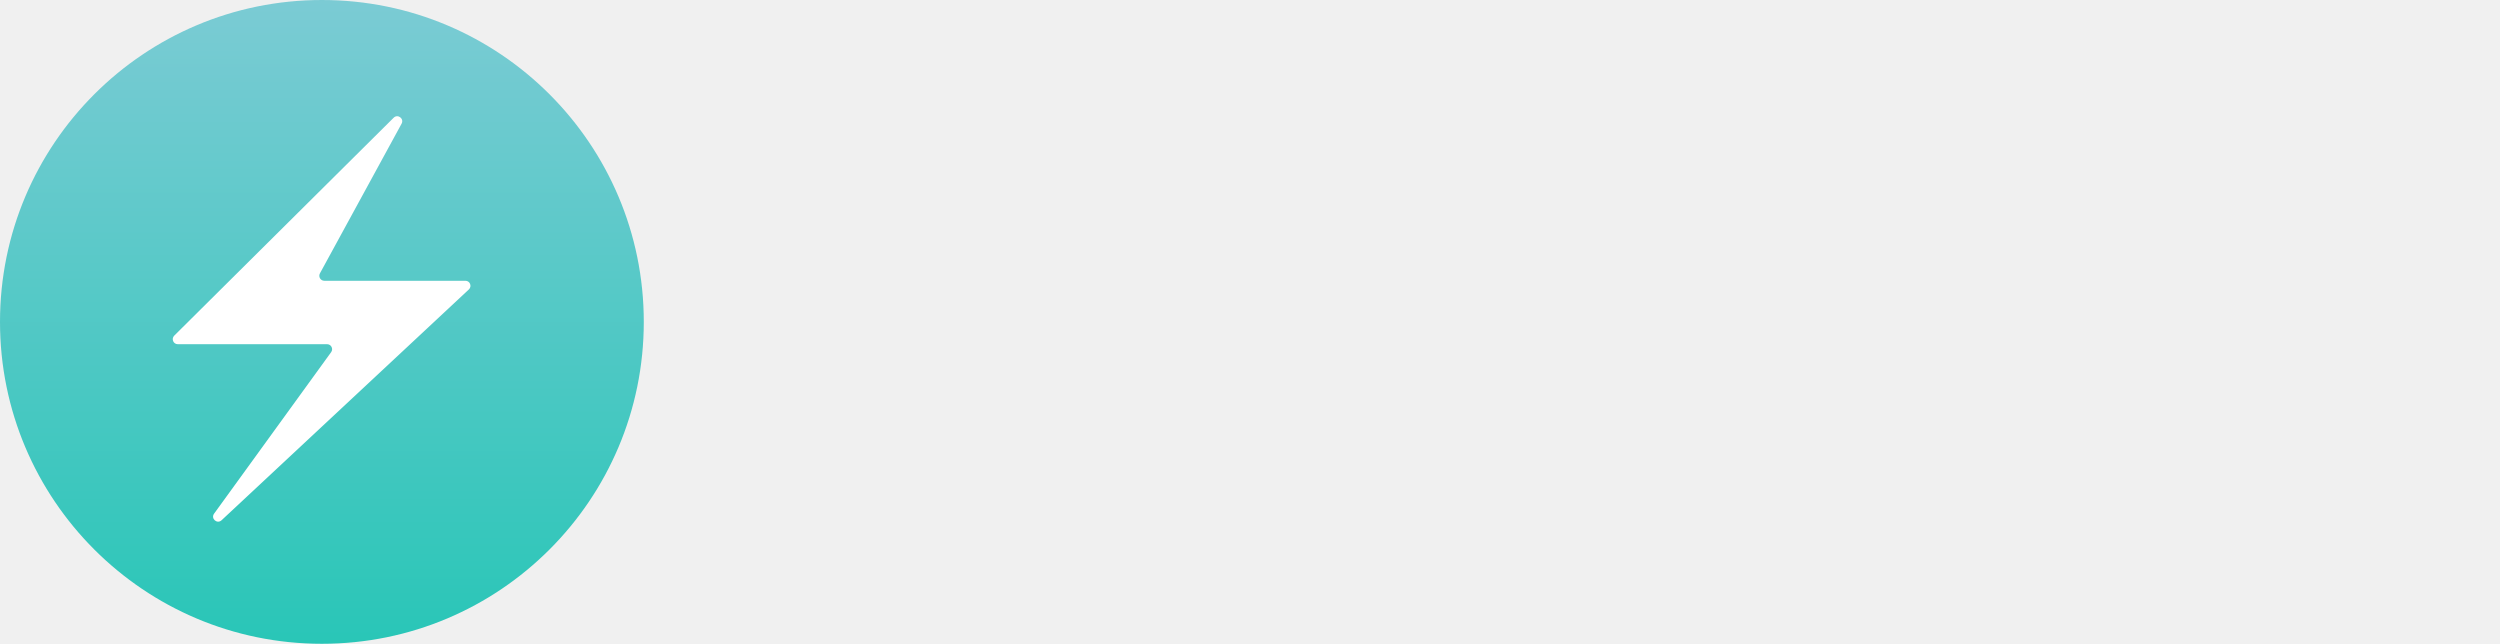
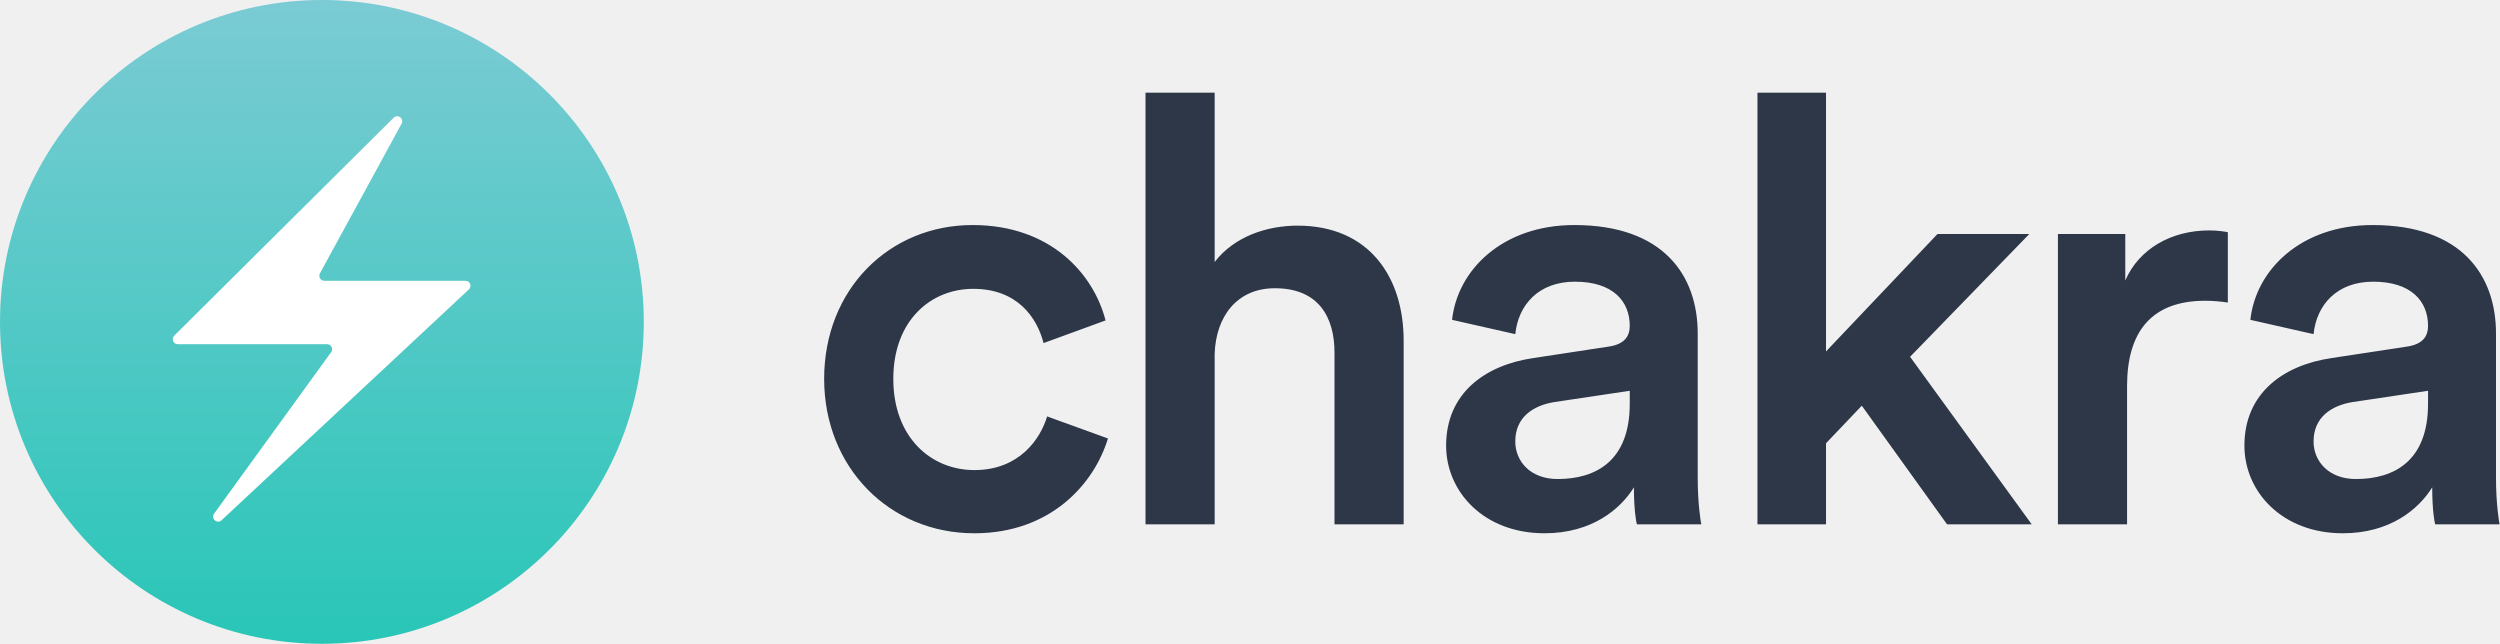
<svg xmlns="http://www.w3.org/2000/svg" viewBox="0 0 998 257" class="css-2dk2qc">
+   <path d="M388.5 115.302c17.612 0 25.466 11.424 28.084 21.658l24.752-9.044c-4.76-18.564-21.896-38.08-53.074-38.08-33.32 0-59.262 25.704-59.262 61.404 0 35.224 25.942 61.642 59.976 61.642 30.464 0 47.838-19.754 53.312-37.842l-24.276-8.806c-2.618 8.806-10.948 21.42-29.036 21.42-17.374 0-32.368-13.09-32.368-36.414s14.994-35.938 31.892-35.938zM484.894 141.244c.476-14.756 8.806-26.18 24.038-26.18 17.374 0 23.8 11.424 23.8 25.704v68.544h27.608v-73.304c0-25.466-13.804-45.934-42.364-45.934-12.138 0-25.228 4.284-33.082 14.518V37h-27.608v172.312h27.608v-68.068zM577.29 177.896c0 18.326 14.994 34.986 39.27 34.986 18.802 0 30.226-9.52 35.7-18.326 0 9.282.952 14.042 1.19 14.756h25.704c-.238-1.19-1.428-8.092-1.428-18.564v-57.596c0-23.086-13.566-43.316-49.266-43.316-28.56 0-46.648 17.85-48.79 37.842l25.228 5.712c1.19-11.662 9.282-20.944 23.8-20.944 15.232 0 21.896 7.854 21.896 17.612 0 4.046-1.904 7.378-8.568 8.33l-29.75 4.522c-19.754 2.856-34.986 14.28-34.986 34.986zm44.506 13.328c-10.948 0-16.898-7.14-16.898-14.994 0-9.52 6.902-14.28 15.47-15.708L650.594 156v5.236c0 22.61-13.328 29.988-28.798 29.988zM810.108 93.406h-36.652l-44.506 46.886V37h-27.37v172.312h27.37v-32.368l14.28-14.994 34.034 47.362h33.796l-48.552-66.878 47.6-49.028zM889.349 92.692c-1.19-.238-4.046-.714-7.378-.714-15.232 0-28.084 7.378-33.558 19.992V93.406h-26.894v115.906h27.608v-55.216c0-21.658 9.758-34.034 31.178-34.034 2.856 0 5.95.238 9.044.714V92.692zM895.968 177.896c0 18.326 14.994 34.986 39.27 34.986 18.802 0 30.226-9.52 35.7-18.326 0 9.282.952 14.042 1.19 14.756h25.704c-.238-1.19-1.428-8.092-1.428-18.564v-57.596c0-23.086-13.566-43.316-49.266-43.316-28.56 0-46.648 17.85-48.79 37.842l25.228 5.712c1.19-11.662 9.282-20.944 23.8-20.944 15.232 0 21.896 7.854 21.896 17.612 0 4.046-1.904 7.378-8.568 8.33l-29.75 4.522c-19.754 2.856-34.986 14.28-34.986 34.986zm44.506 13.328c-10.948 0-16.898-7.14-16.898-14.994 0-9.52 6.902-14.28 15.47-15.708L969.272 156v5.236c0 22.61-13.328 29.988-28.798 29.988z" fill="#2D3748" />
  <rect width="257" height="257" rx="128.5" fill="url(#logo)" />
  <path d="M69.558 133.985l87.592-86.989c1.636-1.625 4.27.352 3.165 2.377l-32.601 59.752c-.728 1.332.237 2.958 1.755 2.958h56.34c1.815 0 2.691 2.223 1.364 3.462l-98.728 92.142c-1.77 1.652-4.405-.676-2.984-2.636l46.736-64.473c.958-1.322.014-3.174-1.619-3.174H70.967c-1.785 0-2.676-2.161-1.409-3.419z" fill="#fff" />
  <defs>
    <linearGradient id="logo" x1="128.5" x2="128.5" y2="257" gradientUnits="userSpaceOnUse">
      <stop stop-color="#7BCBD4" />
      <stop offset="1" stop-color="#29C6B7" />
    </linearGradient>
  </defs>
</svg>
